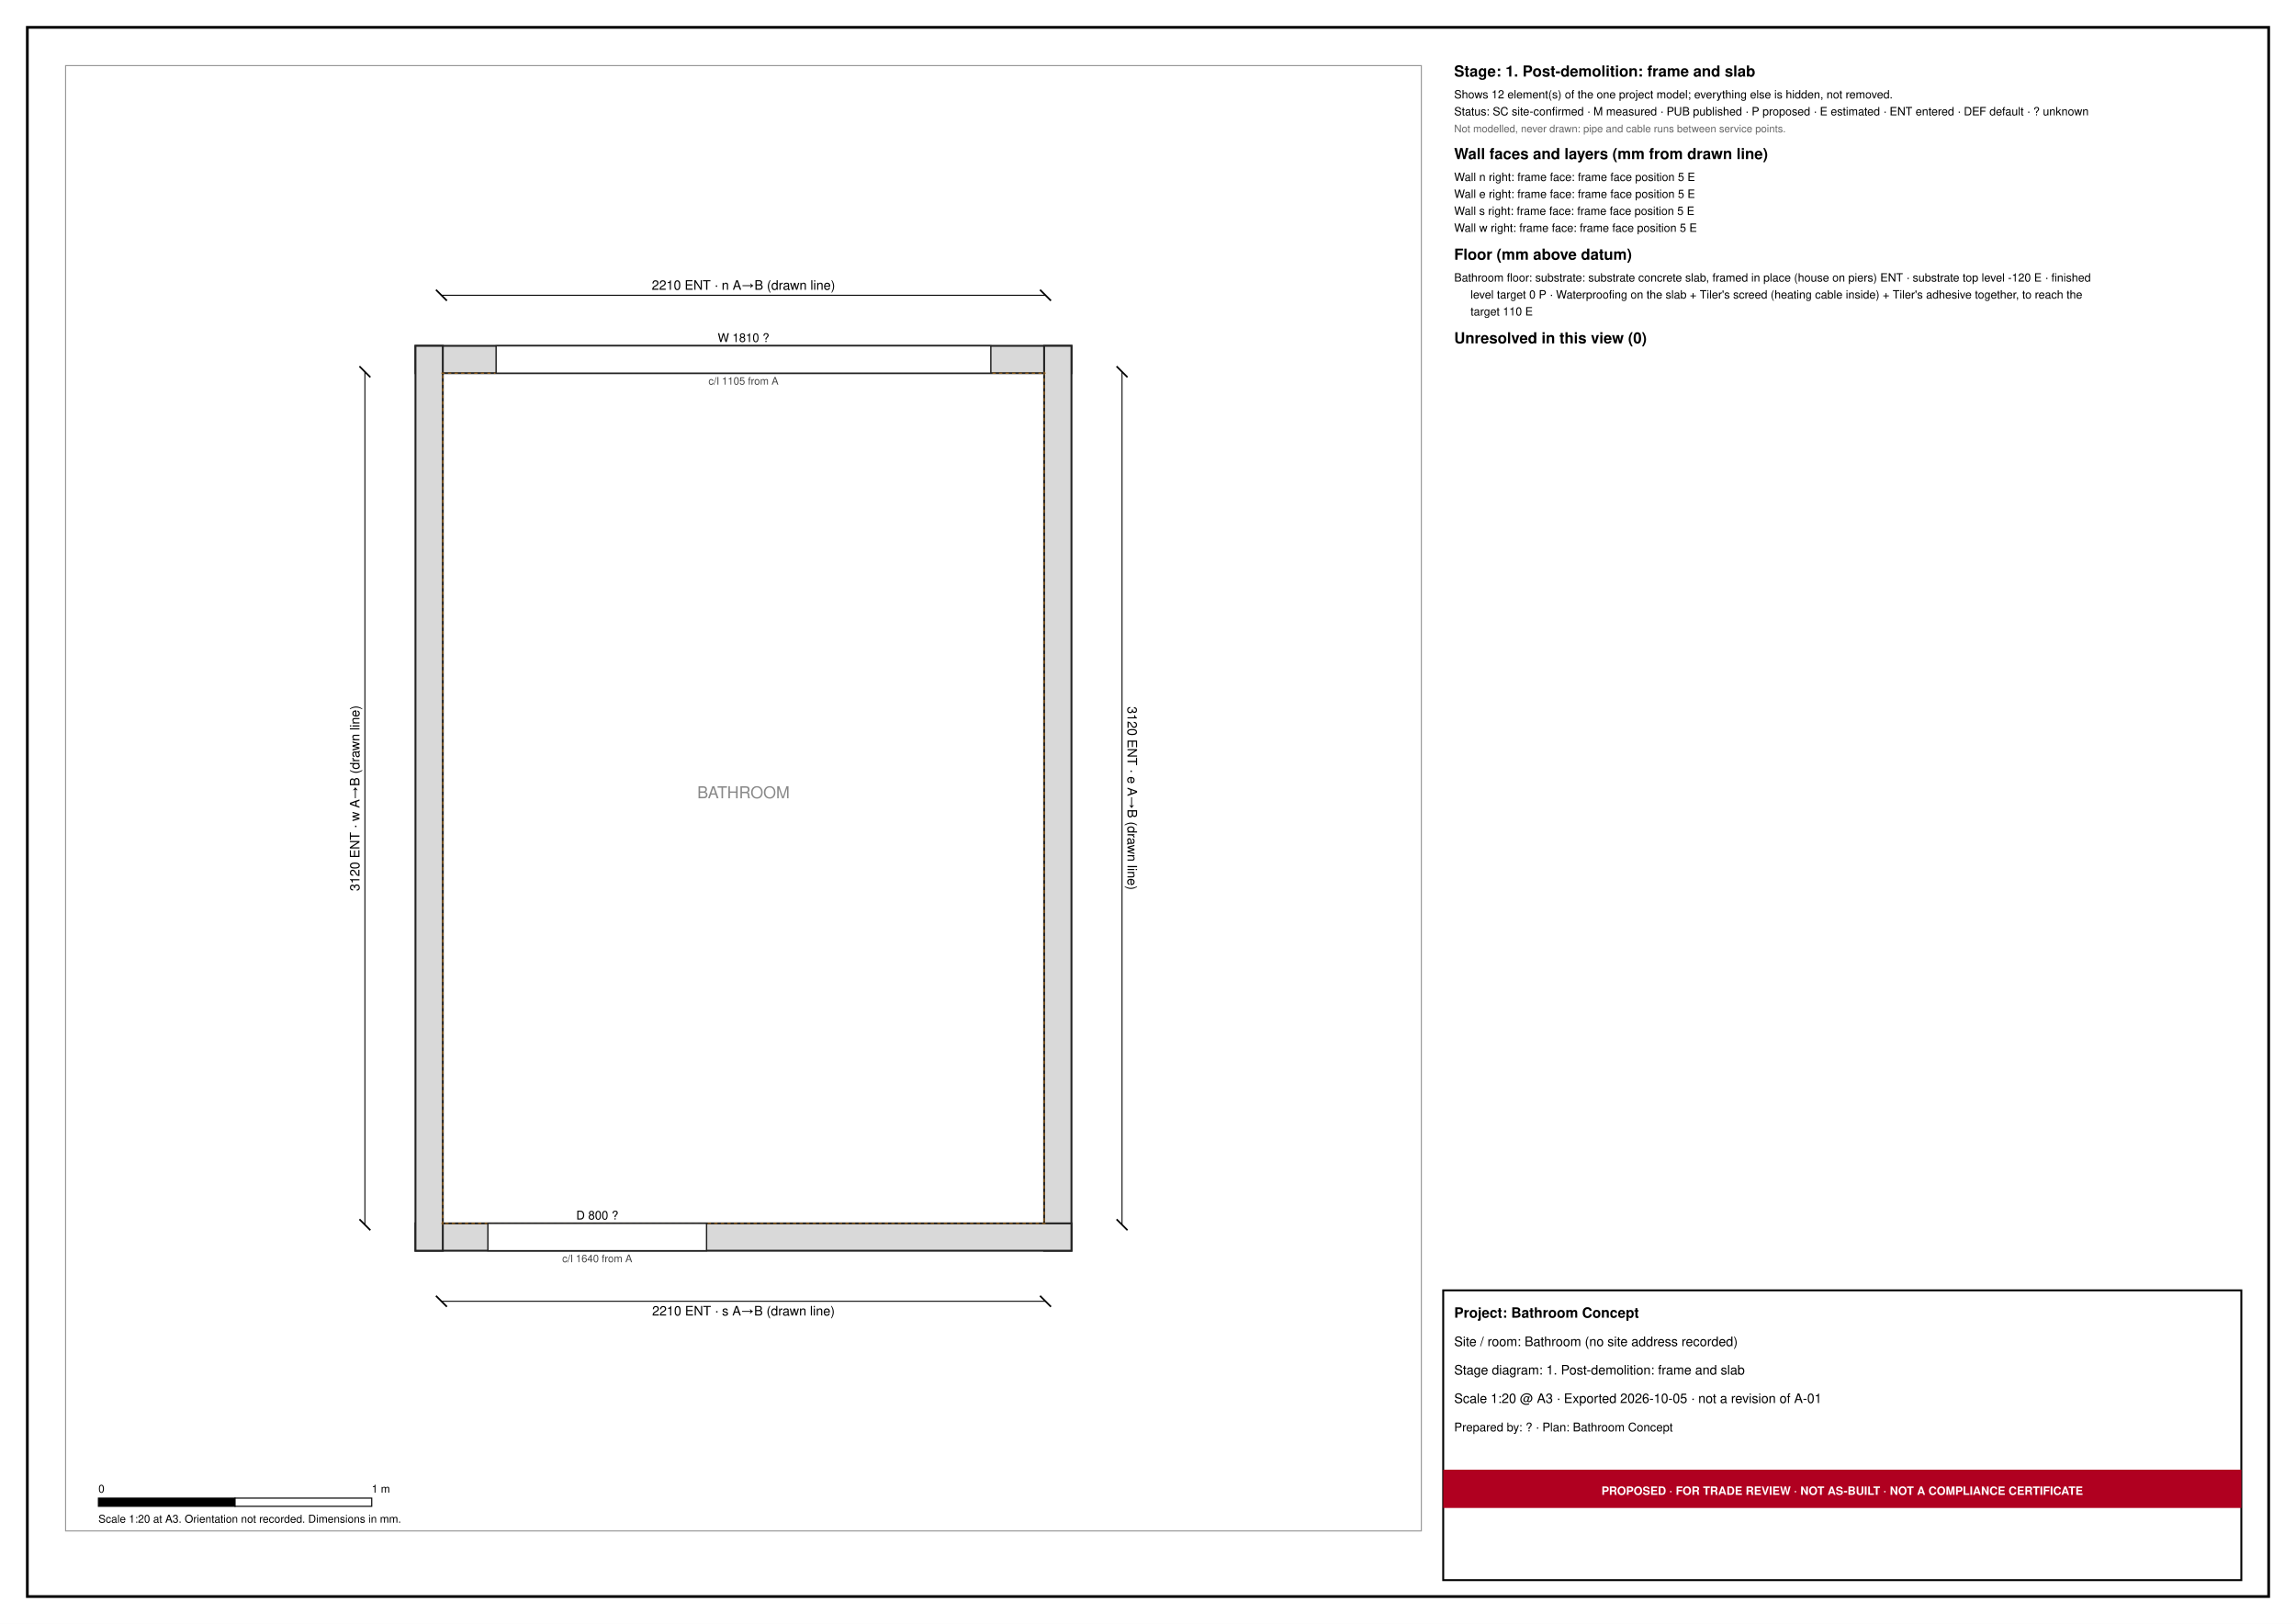
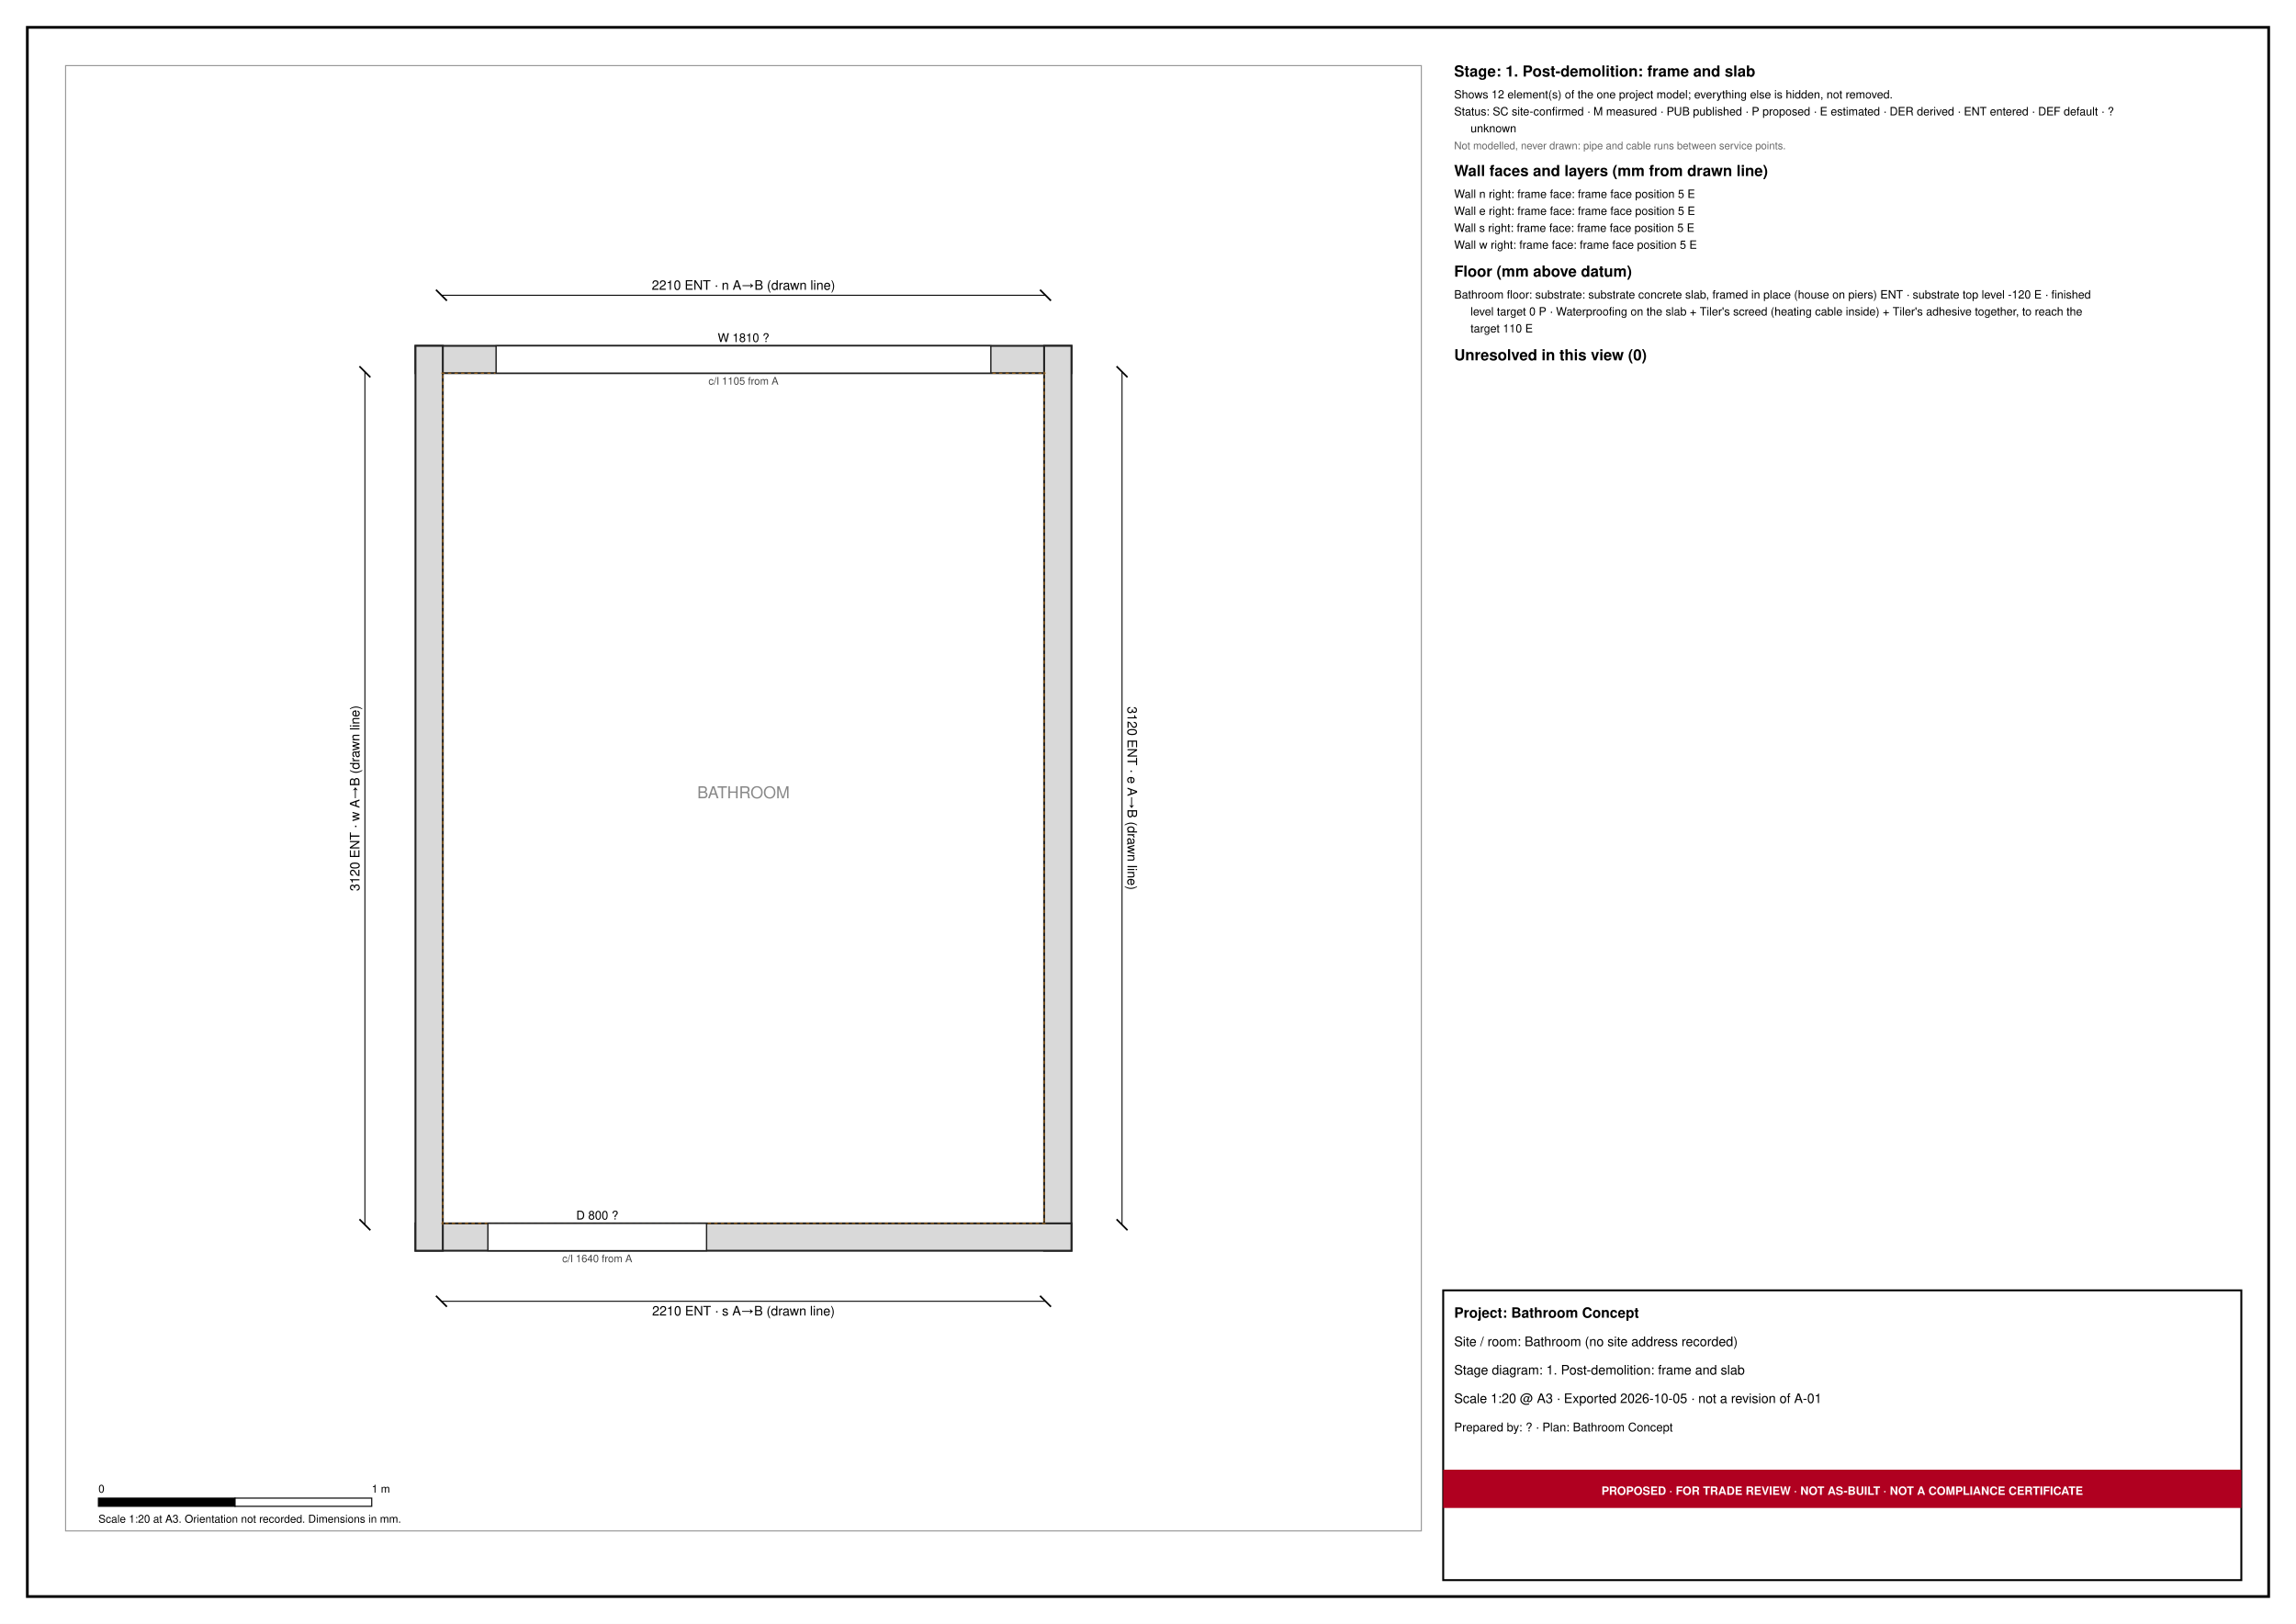
<svg xmlns="http://www.w3.org/2000/svg" width="420mm" height="297mm" viewBox="0 0 420 297" font-family="Helvetica, Arial, sans-serif" data-sheet="stage-view" data-scale="20">
  <rect width="420" height="297" fill="#fff" />
  <rect x="5" y="5" width="410" height="287" fill="none" stroke="#000" stroke-width="0.5" />
  <rect x="12" y="12" width="248" height="268" fill="none" stroke="#999" stroke-width="0.2" />
  <text x="136" y="146" font-size="3" text-anchor="middle" fill="#888" data-element="room:bathroom">BATHROOM</text>
  <polygon points="196,68.25 76,68.25 76,63.25 196,63.25" fill="#d9d9d9" stroke="#222" stroke-width="0.35" data-element="wall:wall_n" />
  <polygon points="191,228.75 191,63.25 196,63.25 196,228.75" fill="#d9d9d9" stroke="#222" stroke-width="0.35" data-element="wall:wall_e" />
  <polygon points="76,223.75 196,223.75 196,228.75 76,228.75" fill="#d9d9d9" stroke="#222" stroke-width="0.35" data-element="wall:wall_s" />
  <polygon points="81,63.25 81,228.75 76,228.75 76,63.25" fill="#d9d9d9" stroke="#222" stroke-width="0.35" data-element="wall:wall_w" />
  <line x1="80.75" y1="68.25" x2="191.25" y2="68.25" stroke="#8a5a1c" stroke-width="0.25" stroke-dasharray="0.6 0.6" data-element="wall:wall_n:right:frame" />
  <line x1="191" y1="68" x2="191" y2="224" stroke="#8a5a1c" stroke-width="0.25" stroke-dasharray="0.6 0.6" data-element="wall:wall_e:right:frame" />
  <line x1="191.25" y1="223.75" x2="80.75" y2="223.75" stroke="#8a5a1c" stroke-width="0.25" stroke-dasharray="0.6 0.6" data-element="wall:wall_s:right:frame" />
  <line x1="81" y1="224" x2="81" y2="68" stroke="#8a5a1c" stroke-width="0.25" stroke-dasharray="0.6 0.6" data-element="wall:wall_w:right:frame" />
  <polygon points="90.75,63.25 181.25,63.25 181.25,68.25 90.75,68.25" fill="#fff" stroke="#222" stroke-width="0.25" data-element="opening:window_n" />
  <text x="136" y="62.55" font-size="2.2" text-anchor="middle">W 1810 ?</text>
  <text x="136" y="70.35" font-size="1.9" text-anchor="middle" fill="#444">c/l 1105 from A</text>
  <polygon points="129.25,228.75 89.25,228.75 89.25,223.75 129.25,223.75" fill="#fff" stroke="#222" stroke-width="0.25" data-element="opening:door_s" />
  <text x="109.25" y="223.05" font-size="2.2" text-anchor="middle">D 800 ?</text>
  <text x="109.25" y="230.85" font-size="1.9" text-anchor="middle" fill="#444">c/l 1640 from A</text>
  <line x1="80.75" y1="54" x2="191.25" y2="54" stroke="#000" stroke-width="0.18" />
  <line x1="79.75" y1="53" x2="81.75" y2="55" stroke="#000" stroke-width="0.3" />
  <line x1="190.25" y1="53" x2="192.25" y2="55" stroke="#000" stroke-width="0.3" />
  <text x="136" y="52.2" font-size="2.4" text-anchor="middle" dominant-baseline="middle" transform="rotate(0 136 52.2)" data-dim="wall_n">2210 ENT · n A→B (drawn line)</text>
  <line x1="205.25" y1="68" x2="205.25" y2="224" stroke="#000" stroke-width="0.18" />
  <line x1="204.25" y1="67" x2="206.25" y2="69" stroke="#000" stroke-width="0.3" />
  <line x1="204.25" y1="223" x2="206.25" y2="225" stroke="#000" stroke-width="0.3" />
  <text x="207.05" y="146" font-size="2.4" text-anchor="middle" dominant-baseline="middle" transform="rotate(90 207.05 146)" data-dim="wall_e">3120 ENT · e A→B (drawn line)</text>
  <line x1="191.25" y1="238" x2="80.75" y2="238" stroke="#000" stroke-width="0.18" />
  <line x1="190.25" y1="237" x2="192.25" y2="239" stroke="#000" stroke-width="0.3" />
  <line x1="79.75" y1="237" x2="81.75" y2="239" stroke="#000" stroke-width="0.3" />
  <text x="136" y="239.8" font-size="2.4" text-anchor="middle" dominant-baseline="middle" transform="rotate(360 136 239.8)" data-dim="wall_s">2210 ENT · s A→B (drawn line)</text>
  <line x1="66.75" y1="224" x2="66.75" y2="68" stroke="#000" stroke-width="0.18" />
  <line x1="65.75" y1="223" x2="67.75" y2="225" stroke="#000" stroke-width="0.3" />
  <line x1="65.75" y1="67" x2="67.75" y2="69" stroke="#000" stroke-width="0.3" />
  <text x="64.95" y="146" font-size="2.4" text-anchor="middle" dominant-baseline="middle" transform="rotate(-90 64.95 146)" data-dim="wall_w">3120 ENT · w A→B (drawn line)</text>
  <rect x="18" y="274" width="25" height="1.5" fill="#000" stroke="#000" stroke-width="0.2" />
  <rect x="43" y="274" width="25" height="1.5" fill="#fff" stroke="#000" stroke-width="0.2" />
  <text x="18" y="273" font-size="2">0</text>
  <text x="68" y="273" font-size="2">1 m</text>
  <text x="18" y="278.5" font-size="2">Scale 1:20 at A3. Orientation not recorded. Dimensions in mm.</text>
  <text x="266" y="14" font-size="2.8" font-weight="bold">Stage: 1. Post-demolition: frame and slab</text>
  <text x="266" y="18" font-size="2.1">Shows 12 element(s) of the one project model; everything else is hidden, not removed.</text>
-   <text x="266" y="21.1" font-size="2.1">Status: SC site-confirmed · M measured · PUB published · P proposed · E estimated · ENT entered · DEF default · ? unknown</text>
-   <text x="266" y="24.2" font-size="1.9" fill="#666">Not modelled, never drawn: pipe and cable runs between service points.</text>
-   <text x="266" y="29.1" font-size="2.8" font-weight="bold">Wall faces and layers (mm from drawn line)</text>
-   <text x="266" y="33.1" font-size="2.1" data-element="wall:wall_n:right:frame">Wall n right: frame face: frame face position 5 E</text>
-   <text x="266" y="36.2" font-size="2.1" data-element="wall:wall_e:right:frame">Wall e right: frame face: frame face position 5 E</text>
-   <text x="266" y="39.3" font-size="2.1" data-element="wall:wall_s:right:frame">Wall s right: frame face: frame face position 5 E</text>
-   <text x="266" y="42.4" font-size="2.1" data-element="wall:wall_w:right:frame">Wall w right: frame face: frame face position 5 E</text>
-   <text x="266" y="47.5" font-size="2.8" font-weight="bold">Floor (mm above datum)</text>
-   <text x="266" y="51.5" font-size="2.1" data-element="room:bathroom:substrate">Bathroom floor: substrate: substrate concrete slab, framed in place (house on piers) ENT · substrate top level -120 E · finished</text>
-   <text x="269" y="54.6" font-size="2.1" data-element="room:bathroom:substrate">level target 0 P · Waterproofing on the slab + Tiler's screed (heating cable inside) + Tiler's adhesive together, to reach the</text>
-   <text x="269" y="57.7" font-size="2.1" data-element="room:bathroom:substrate">target 110 E</text>
-   <text x="266" y="62.8" font-size="2.8" font-weight="bold">Unresolved in this view (0)</text>
+   <text x="266" y="21.1" font-size="2.1">Status: SC site-confirmed · M measured · PUB published · P proposed · E estimated · DER derived · ENT entered · DEF default · ?</text>
+   <text x="269" y="24.2" font-size="2.1">unknown</text>
+   <text x="266" y="27.3" font-size="1.9" fill="#666">Not modelled, never drawn: pipe and cable runs between service points.</text>
+   <text x="266" y="32.2" font-size="2.8" font-weight="bold">Wall faces and layers (mm from drawn line)</text>
+   <text x="266" y="36.2" font-size="2.1" data-element="wall:wall_n:right:frame">Wall n right: frame face: frame face position 5 E</text>
+   <text x="266" y="39.3" font-size="2.1" data-element="wall:wall_e:right:frame">Wall e right: frame face: frame face position 5 E</text>
+   <text x="266" y="42.4" font-size="2.1" data-element="wall:wall_s:right:frame">Wall s right: frame face: frame face position 5 E</text>
+   <text x="266" y="45.5" font-size="2.1" data-element="wall:wall_w:right:frame">Wall w right: frame face: frame face position 5 E</text>
+   <text x="266" y="50.6" font-size="2.8" font-weight="bold">Floor (mm above datum)</text>
+   <text x="266" y="54.6" font-size="2.1" data-element="room:bathroom:substrate">Bathroom floor: substrate: substrate concrete slab, framed in place (house on piers) ENT · substrate top level -120 E · finished</text>
+   <text x="269" y="57.7" font-size="2.1" data-element="room:bathroom:substrate">level target 0 P · Waterproofing on the slab + Tiler's screed (heating cable inside) + Tiler's adhesive together, to reach the</text>
+   <text x="269" y="60.8" font-size="2.1" data-element="room:bathroom:substrate">target 110 E</text>
+   <text x="266" y="65.9" font-size="2.8" font-weight="bold">Unresolved in this view (0)</text>
  <rect x="264" y="236" width="146" height="53" fill="none" stroke="#000" stroke-width="0.35" />
  <text x="266" y="241" font-size="2.6" font-weight="bold">Project: Bathroom Concept</text>
  <text x="266" y="246.2" font-size="2.4">Site / room: Bathroom (no site address recorded)</text>
  <text x="266" y="251.4" font-size="2.4">Stage diagram: 1. Post-demolition: frame and slab</text>
  <text x="266" y="256.6" font-size="2.4">Scale 1:20 @ A3 · Exported 2026-10-05 · not a revision of A-01</text>
  <text x="266" y="261.8" font-size="2.2">Prepared by: ? · Plan: Bathroom Concept</text>
  <text x="266" y="267" font-size="2.1" />
  <rect x="264" y="268.8" width="146" height="7" fill="#b00020" />
  <text x="337" y="273.4" font-size="2.1" text-anchor="middle" fill="#fff" font-weight="bold">PROPOSED · FOR TRADE REVIEW · NOT AS-BUILT · NOT A COMPLIANCE CERTIFICATE</text>
</svg>
